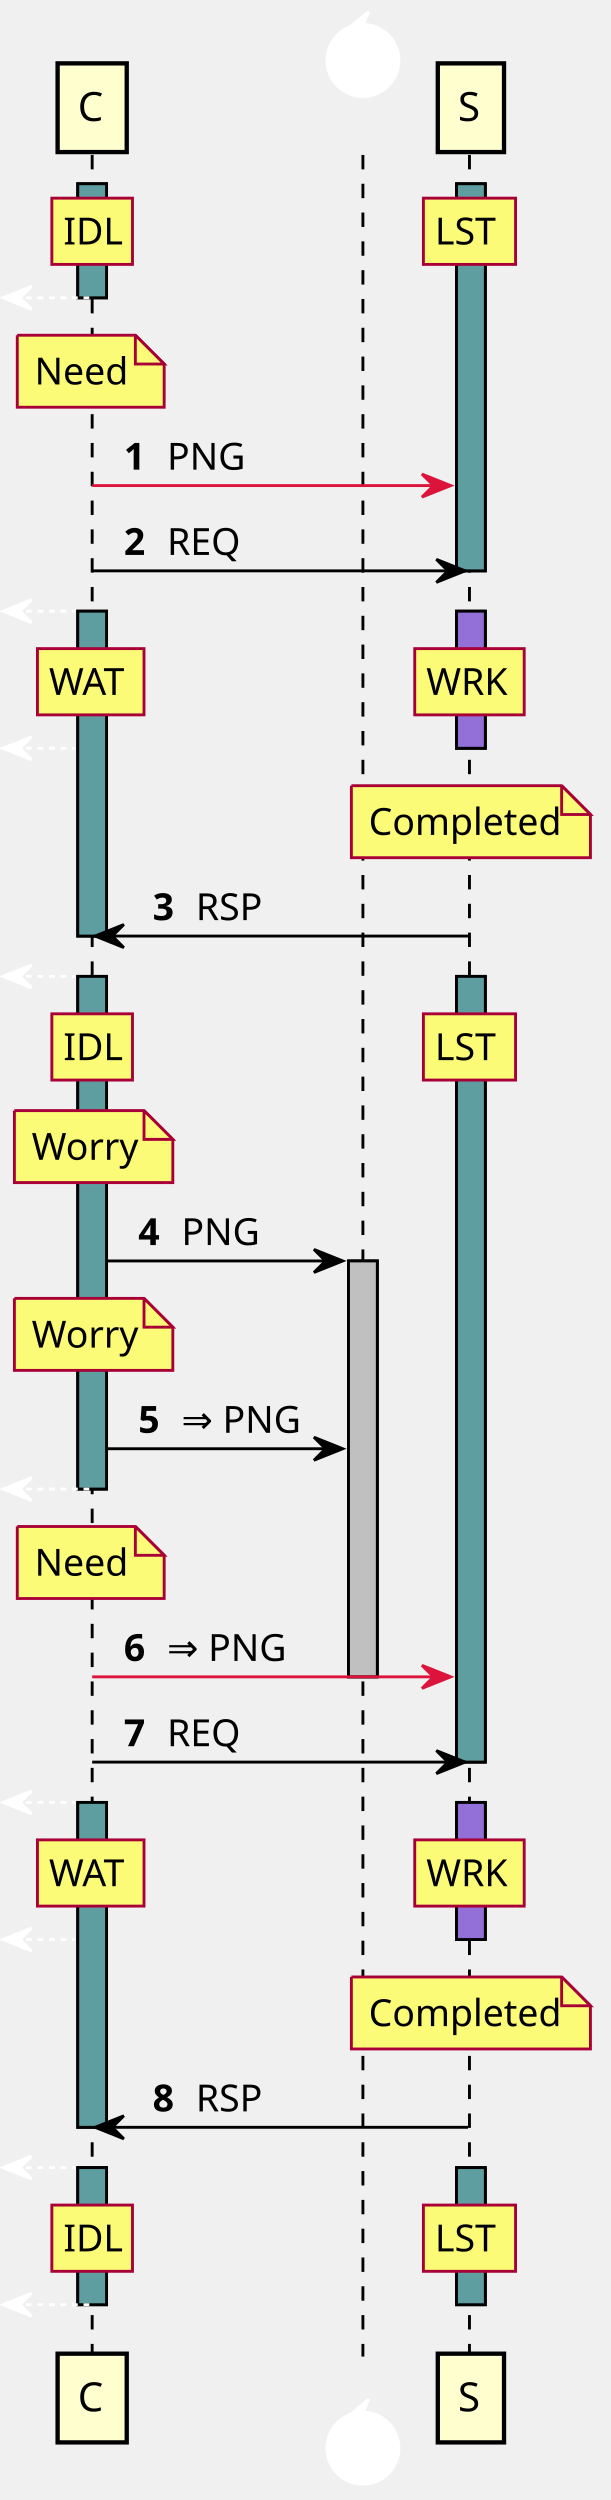
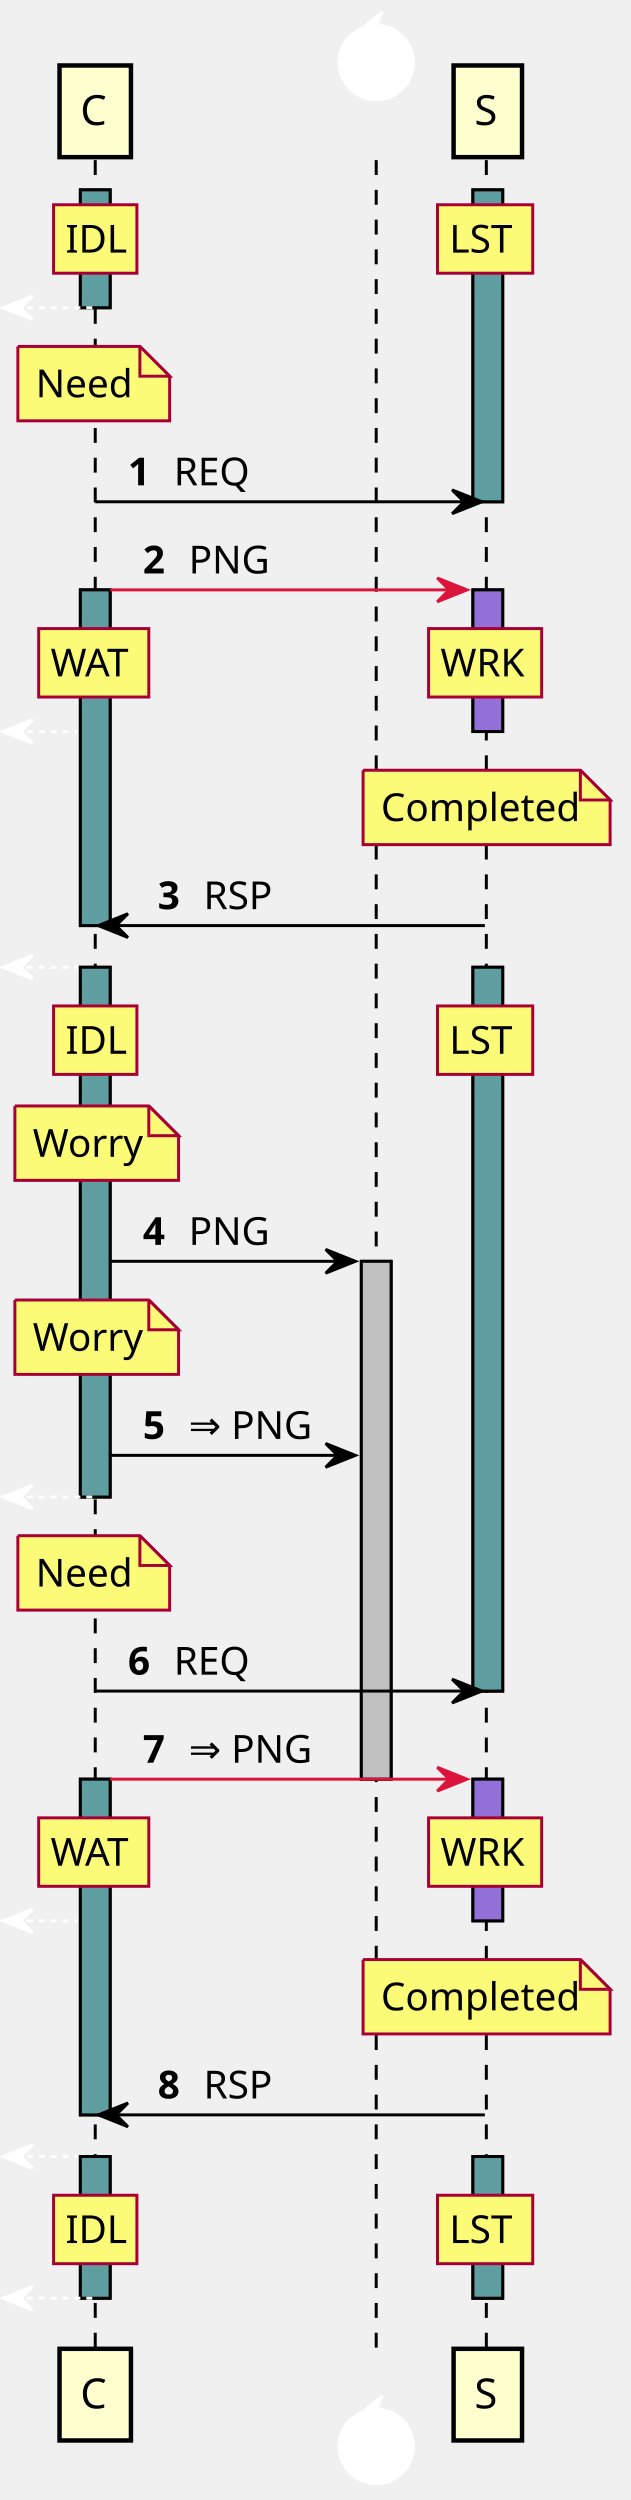
- <svg xmlns="http://www.w3.org/2000/svg" contentScriptType="application/ecmascript" contentStyleType="text/css" height="868px" preserveAspectRatio="none" style="width:212px;height:868px;" version="1.1" viewBox="0 0 212 868" width="212px" zoomAndPan="magnify">
+ <svg xmlns="http://www.w3.org/2000/svg" contentScriptType="application/ecmascript" contentStyleType="text/css" height="840px" preserveAspectRatio="none" style="width:212px;height:840px;" version="1.1" viewBox="0 0 212 840" width="212px" zoomAndPan="magnify">
  <defs />
  <g>
    <rect fill="#5F9EA0" height="39.6" style="stroke:#000000;stroke-width:1.0;" width="10" x="27" y="63.8" />
-     <rect fill="#5F9EA0" height="112.8" style="stroke:#000000;stroke-width:1.0;" width="10" x="27" y="212.2" />
-     <rect fill="#5F9EA0" height="178" style="stroke:#000000;stroke-width:1.0;" width="10" x="27" y="339" />
-     <rect fill="#5F9EA0" height="112.8" style="stroke:#000000;stroke-width:1.0;" width="10" x="27" y="625.8" />
-     <rect fill="#5F9EA0" height="47.6" style="stroke:#000000;stroke-width:1.0;" width="10" x="27" y="752.6" />
-     <rect fill="#C0C0C0" height="144.4" style="stroke:#000000;stroke-width:1.0;" width="10" x="121" y="437.8" />
-     <rect fill="#5F9EA0" height="134.4" style="stroke:#000000;stroke-width:1.0;" width="10" x="158.5" y="63.8" />
-     <rect fill="#9370D8" height="47.6" style="stroke:#000000;stroke-width:1.0;" width="10" x="158.5" y="212.2" />
-     <rect fill="#5F9EA0" height="272.8" style="stroke:#000000;stroke-width:1.0;" width="10" x="158.5" y="339" />
-     <rect fill="#9370D8" height="47.6" style="stroke:#000000;stroke-width:1.0;" width="10" x="158.5" y="625.8" />
-     <rect fill="#5F9EA0" height="47.6" style="stroke:#000000;stroke-width:1.0;" width="10" x="158.5" y="752.6" />
-     <line style="stroke:#000000;stroke-width:1.0;stroke-dasharray:5.0,5.0;" x1="32" x2="32" y1="53.8" y2="818.2" />
-     <line style="stroke:#000000;stroke-width:1.0;stroke-dasharray:5.0,5.0;" x1="126" x2="126" y1="53.8" y2="818.2" />
-     <line style="stroke:#000000;stroke-width:1.0;stroke-dasharray:5.0,5.0;" x1="163" x2="163" y1="53.8" y2="818.2" />
+     <rect fill="#5F9EA0" height="112.8" style="stroke:#000000;stroke-width:1.0;" width="10" x="27" y="198.2" />
+     <rect fill="#5F9EA0" height="178" style="stroke:#000000;stroke-width:1.0;" width="10" x="27" y="325" />
+     <rect fill="#5F9EA0" height="112.8" style="stroke:#000000;stroke-width:1.0;" width="10" x="27" y="597.8" />
+     <rect fill="#5F9EA0" height="47.6" style="stroke:#000000;stroke-width:1.0;" width="10" x="27" y="724.6" />
+     <rect fill="#C0C0C0" height="174" style="stroke:#000000;stroke-width:1.0;" width="10" x="121.406" y="423.8" />
+     <rect fill="#5F9EA0" height="104.8" style="stroke:#000000;stroke-width:1.0;" width="10" x="158.906" y="63.8" />
+     <rect fill="#9370D8" height="47.6" style="stroke:#000000;stroke-width:1.0;" width="10" x="158.906" y="198.2" />
+     <rect fill="#5F9EA0" height="243.2" style="stroke:#000000;stroke-width:1.0;" width="10" x="158.906" y="325" />
+     <rect fill="#9370D8" height="47.6" style="stroke:#000000;stroke-width:1.0;" width="10" x="158.906" y="597.8" />
+     <rect fill="#5F9EA0" height="47.6" style="stroke:#000000;stroke-width:1.0;" width="10" x="158.906" y="724.6" />
+     <line style="stroke:#000000;stroke-width:1.0;stroke-dasharray:5.0,5.0;" x1="32" x2="32" y1="53.8" y2="790.2" />
+     <line style="stroke:#000000;stroke-width:1.0;stroke-dasharray:5.0,5.0;" x1="126.406" x2="126.406" y1="53.8" y2="790.2" />
+     <line style="stroke:#000000;stroke-width:1.0;stroke-dasharray:5.0,5.0;" x1="163.406" x2="163.406" y1="53.8" y2="790.2" />
    <rect fill="#FEFECE" height="30.8" style="stroke:#000000;stroke-width:1.5;" width="24" x="20" y="22" />
    <text fill="#000000" font-family="sans-serif" font-size="14" lengthAdjust="spacing" textLength="10" x="27" y="42.006">C</text>
-     <rect fill="#FEFECE" height="30.8" style="stroke:#000000;stroke-width:1.5;" width="24" x="20" y="817.2" />
-     <text fill="#000000" font-family="sans-serif" font-size="14" lengthAdjust="spacing" textLength="10" x="27" y="837.206">C</text>
-     <text fill="#000000" font-family="sans-serif" font-size="14" lengthAdjust="spacing" textLength="0" x="125" y="50.006" />
-     <ellipse cx="126" cy="21" fill="#FFFFFF" rx="12" ry="12" style="stroke:#FFFFFF;stroke-width:2.0;" />
-     <polygon fill="#FFFFFF" points="122,9,128,4,126,9,128,14,122,9" style="stroke:#FFFFFF;stroke-width:1.0;" />
-     <text fill="#000000" font-family="sans-serif" font-size="14" lengthAdjust="spacing" textLength="0" x="125" y="830.206" />
-     <ellipse cx="126" cy="850" fill="#FFFFFF" rx="12" ry="12" style="stroke:#FFFFFF;stroke-width:2.0;" />
-     <polygon fill="#FFFFFF" points="122,838,128,833,126,838,128,843,122,838" style="stroke:#FFFFFF;stroke-width:1.0;" />
-     <rect fill="#FEFECE" height="30.8" style="stroke:#000000;stroke-width:1.5;" width="23" x="152" y="22" />
-     <text fill="#000000" font-family="sans-serif" font-size="14" lengthAdjust="spacing" textLength="9" x="159" y="42.006">S</text>
-     <rect fill="#FEFECE" height="30.8" style="stroke:#000000;stroke-width:1.5;" width="23" x="152" y="817.2" />
-     <text fill="#000000" font-family="sans-serif" font-size="14" lengthAdjust="spacing" textLength="9" x="159" y="837.206">S</text>
+     <rect fill="#FEFECE" height="30.8" style="stroke:#000000;stroke-width:1.5;" width="24" x="20" y="789.2" />
+     <text fill="#000000" font-family="sans-serif" font-size="14" lengthAdjust="spacing" textLength="10" x="27" y="809.206">C</text>
+     <text fill="#000000" font-family="sans-serif" font-size="14" lengthAdjust="spacing" textLength="0" x="125.406" y="50.006" />
+     <ellipse cx="126.406" cy="21" fill="#FFFFFF" rx="12" ry="12" style="stroke:#FFFFFF;stroke-width:2.0;" />
+     <polygon fill="#FFFFFF" points="122.406,9,128.406,4,126.406,9,128.406,14,122.406,9" style="stroke:#FFFFFF;stroke-width:1.0;" />
+     <text fill="#000000" font-family="sans-serif" font-size="14" lengthAdjust="spacing" textLength="0" x="125.406" y="802.206" />
+     <ellipse cx="126.406" cy="822" fill="#FFFFFF" rx="12" ry="12" style="stroke:#FFFFFF;stroke-width:2.0;" />
+     <polygon fill="#FFFFFF" points="122.406,810,128.406,805,126.406,810,128.406,815,122.406,810" style="stroke:#FFFFFF;stroke-width:1.0;" />
+     <rect fill="#FEFECE" height="30.8" style="stroke:#000000;stroke-width:1.5;" width="23" x="152.406" y="22" />
+     <text fill="#000000" font-family="sans-serif" font-size="14" lengthAdjust="spacing" textLength="9" x="159.406" y="42.006">S</text>
+     <rect fill="#FEFECE" height="30.8" style="stroke:#000000;stroke-width:1.5;" width="23" x="152.406" y="789.2" />
+     <text fill="#000000" font-family="sans-serif" font-size="14" lengthAdjust="spacing" textLength="9" x="159.406" y="809.206">S</text>
    <rect fill="#5F9EA0" height="39.6" style="stroke:#000000;stroke-width:1.0;" width="10" x="27" y="63.8" />
-     <rect fill="#5F9EA0" height="112.8" style="stroke:#000000;stroke-width:1.0;" width="10" x="27" y="212.2" />
-     <rect fill="#5F9EA0" height="178" style="stroke:#000000;stroke-width:1.0;" width="10" x="27" y="339" />
-     <rect fill="#5F9EA0" height="112.8" style="stroke:#000000;stroke-width:1.0;" width="10" x="27" y="625.8" />
-     <rect fill="#5F9EA0" height="47.6" style="stroke:#000000;stroke-width:1.0;" width="10" x="27" y="752.6" />
-     <rect fill="#C0C0C0" height="144.4" style="stroke:#000000;stroke-width:1.0;" width="10" x="121" y="437.8" />
-     <rect fill="#5F9EA0" height="134.4" style="stroke:#000000;stroke-width:1.0;" width="10" x="158.5" y="63.8" />
-     <rect fill="#9370D8" height="47.6" style="stroke:#000000;stroke-width:1.0;" width="10" x="158.5" y="212.2" />
-     <rect fill="#5F9EA0" height="272.8" style="stroke:#000000;stroke-width:1.0;" width="10" x="158.5" y="339" />
-     <rect fill="#9370D8" height="47.6" style="stroke:#000000;stroke-width:1.0;" width="10" x="158.5" y="625.8" />
-     <rect fill="#5F9EA0" height="47.6" style="stroke:#000000;stroke-width:1.0;" width="10" x="158.5" y="752.6" />
+     <rect fill="#5F9EA0" height="112.8" style="stroke:#000000;stroke-width:1.0;" width="10" x="27" y="198.2" />
+     <rect fill="#5F9EA0" height="178" style="stroke:#000000;stroke-width:1.0;" width="10" x="27" y="325" />
+     <rect fill="#5F9EA0" height="112.8" style="stroke:#000000;stroke-width:1.0;" width="10" x="27" y="597.8" />
+     <rect fill="#5F9EA0" height="47.6" style="stroke:#000000;stroke-width:1.0;" width="10" x="27" y="724.6" />
+     <rect fill="#C0C0C0" height="174" style="stroke:#000000;stroke-width:1.0;" width="10" x="121.406" y="423.8" />
+     <rect fill="#5F9EA0" height="104.8" style="stroke:#000000;stroke-width:1.0;" width="10" x="158.906" y="63.8" />
+     <rect fill="#9370D8" height="47.6" style="stroke:#000000;stroke-width:1.0;" width="10" x="158.906" y="198.2" />
+     <rect fill="#5F9EA0" height="243.2" style="stroke:#000000;stroke-width:1.0;" width="10" x="158.906" y="325" />
+     <rect fill="#9370D8" height="47.6" style="stroke:#000000;stroke-width:1.0;" width="10" x="158.906" y="597.8" />
+     <rect fill="#5F9EA0" height="47.6" style="stroke:#000000;stroke-width:1.0;" width="10" x="158.906" y="724.6" />
    <rect fill="#FBFB77" height="23" style="stroke:#A80036;stroke-width:1.0;" width="28" x="18" y="68.8" />
    <text fill="#000000" font-family="sans-serif" font-size="13" lengthAdjust="spacing" textLength="20" x="22" y="84.877">IDL</text>
    <rect fill="#FBFB77" height="23" style="stroke:#A80036;stroke-width:1.0;" width="32" x="147" y="68.8" />
    <text fill="#000000" font-family="sans-serif" font-size="13" lengthAdjust="spacing" textLength="24" x="151" y="84.877">LST</text>
    <polygon fill="#FFFFFF" points="11,99.4,1,103.4,11,107.4,7,103.4" style="stroke:#FFFFFF;stroke-width:1.0;" />
    <line style="stroke:#FFFFFF;stroke-width:1.0;stroke-dasharray:2.0,2.0;" x1="5" x2="31" y1="103.4" y2="103.4" />
    <path d="M6,116.4 L6,141.4 L57,141.4 L57,126.4 L47,116.4 L6,116.4 " fill="#FBFB77" style="stroke:#A80036;stroke-width:1.0;" />
    <path d="M47,116.4 L47,126.4 L57,126.4 L47,116.4 " fill="#FBFB77" style="stroke:#A80036;stroke-width:1.0;" />
    <text fill="#000000" font-family="sans-serif" font-size="13" lengthAdjust="spacing" textLength="30" x="12" y="133.477">Need</text>
-     <polygon fill="#DC143C" points="146.5,164.6,156.5,168.6,146.5,172.6,150.5,168.6" style="stroke:#DC143C;stroke-width:1.0;" />
-     <line style="stroke:#DC143C;stroke-width:1.0;" x1="32" x2="152.5" y1="168.6" y2="168.6" />
+     <polygon fill="#000000" points="151.906,164.6,161.906,168.6,151.906,172.6,155.906,168.6" style="stroke:#000000;stroke-width:1.0;" />
+     <line style="stroke:#000000;stroke-width:1.0;" x1="32" x2="157.906" y1="168.6" y2="168.6" />
    <text fill="#000000" font-family="sans-serif" font-size="13" lengthAdjust="spacing" textLength="0" x="43" y="163.077" />
-     <text fill="#000000" font-family="sans-serif" font-size="13" font-weight="bold" lengthAdjust="spacing" textLength="7" x="43" y="163.077">1</text>
-     <text fill="#000000" font-family="sans-serif" font-size="13" lengthAdjust="spacing" textLength="0" x="54" y="163.077" />
-     <text fill="#000000" font-family="sans-serif" font-size="13" lengthAdjust="spacing" textLength="28" x="58" y="163.077">PNG</text>
-     <polygon fill="#000000" points="151.5,194.2,161.5,198.2,151.5,202.2,155.5,198.2" style="stroke:#000000;stroke-width:1.0;" />
-     <line style="stroke:#000000;stroke-width:1.0;" x1="32" x2="157.5" y1="198.2" y2="198.2" />
-     <text fill="#000000" font-family="sans-serif" font-size="13" lengthAdjust="spacing" textLength="0" x="43" y="192.677" />
-     <text fill="#000000" font-family="sans-serif" font-size="13" font-weight="bold" lengthAdjust="spacing" textLength="7" x="43" y="192.677">2</text>
-     <text fill="#000000" font-family="sans-serif" font-size="13" lengthAdjust="spacing" textLength="0" x="54" y="192.677" />
-     <text fill="#000000" font-family="sans-serif" font-size="13" lengthAdjust="spacing" textLength="28" x="58" y="192.677">REQ</text>
-     <polygon fill="#FFFFFF" points="11,208.2,1,212.2,11,216.2,7,212.2" style="stroke:#FFFFFF;stroke-width:1.0;" />
-     <line style="stroke:#FFFFFF;stroke-width:1.0;stroke-dasharray:2.0,2.0;" x1="5" x2="26" y1="212.2" y2="212.2" />
-     <rect fill="#FBFB77" height="23" style="stroke:#A80036;stroke-width:1.0;" width="37" x="13" y="225.2" />
-     <text fill="#000000" font-family="sans-serif" font-size="13" lengthAdjust="spacing" textLength="29" x="17" y="241.277">WAT</text>
-     <rect fill="#FBFB77" height="23" style="stroke:#A80036;stroke-width:1.0;" width="38" x="144" y="225.2" />
-     <text fill="#000000" font-family="sans-serif" font-size="13" lengthAdjust="spacing" textLength="30" x="148" y="241.277">WRK</text>
-     <polygon fill="#FFFFFF" points="11,255.8,1,259.8,11,263.8,7,259.8" style="stroke:#FFFFFF;stroke-width:1.0;" />
-     <line style="stroke:#FFFFFF;stroke-width:1.0;stroke-dasharray:2.0,2.0;" x1="5" x2="26" y1="259.8" y2="259.8" />
-     <path d="M122,272.8 L122,297.8 L205,297.8 L205,282.8 L195,272.8 L122,272.8 " fill="#FBFB77" style="stroke:#A80036;stroke-width:1.0;" />
-     <path d="M195,272.8 L195,282.8 L205,282.8 L195,272.8 " fill="#FBFB77" style="stroke:#A80036;stroke-width:1.0;" />
-     <text fill="#000000" font-family="sans-serif" font-size="13" lengthAdjust="spacing" textLength="62" x="128" y="289.877">Completed</text>
-     <polygon fill="#000000" points="43,321,33,325,43,329,39,325" style="stroke:#000000;stroke-width:1.0;" />
-     <line style="stroke:#000000;stroke-width:1.0;" x1="37" x2="162.5" y1="325" y2="325" />
-     <text fill="#000000" font-family="sans-serif" font-size="13" lengthAdjust="spacing" textLength="0" x="53" y="319.477" />
-     <text fill="#000000" font-family="sans-serif" font-size="13" font-weight="bold" lengthAdjust="spacing" textLength="7" x="53" y="319.477">3</text>
-     <text fill="#000000" font-family="sans-serif" font-size="13" lengthAdjust="spacing" textLength="0" x="64" y="319.477" />
-     <text fill="#000000" font-family="sans-serif" font-size="13" lengthAdjust="spacing" textLength="27" x="68" y="319.477">RSP</text>
-     <polygon fill="#FFFFFF" points="11,335,1,339,11,343,7,339" style="stroke:#FFFFFF;stroke-width:1.0;" />
-     <line style="stroke:#FFFFFF;stroke-width:1.0;stroke-dasharray:2.0,2.0;" x1="5" x2="26" y1="339" y2="339" />
-     <rect fill="#FBFB77" height="23" style="stroke:#A80036;stroke-width:1.0;" width="32" x="147" y="352" />
-     <text fill="#000000" font-family="sans-serif" font-size="13" lengthAdjust="spacing" textLength="24" x="151" y="368.077">LST</text>
-     <rect fill="#FBFB77" height="23" style="stroke:#A80036;stroke-width:1.0;" width="28" x="18" y="352" />
-     <text fill="#000000" font-family="sans-serif" font-size="13" lengthAdjust="spacing" textLength="20" x="22" y="368.077">IDL</text>
-     <path d="M5,385.6 L5,410.6 L60,410.6 L60,395.6 L50,385.6 L5,385.6 " fill="#FBFB77" style="stroke:#A80036;stroke-width:1.0;" />
-     <path d="M50,385.6 L50,395.6 L60,395.6 L50,385.6 " fill="#FBFB77" style="stroke:#A80036;stroke-width:1.0;" />
-     <text fill="#000000" font-family="sans-serif" font-size="13" lengthAdjust="spacing" textLength="34" x="11" y="402.677">Worry</text>
-     <polygon fill="#000000" points="109,433.8,119,437.8,109,441.8,113,437.8" style="stroke:#000000;stroke-width:1.0;" />
-     <line style="stroke:#000000;stroke-width:1.0;" x1="37" x2="115" y1="437.8" y2="437.8" />
-     <text fill="#000000" font-family="sans-serif" font-size="13" lengthAdjust="spacing" textLength="0" x="48" y="432.277" />
-     <text fill="#000000" font-family="sans-serif" font-size="13" font-weight="bold" lengthAdjust="spacing" textLength="7" x="48" y="432.277">4</text>
-     <text fill="#000000" font-family="sans-serif" font-size="13" lengthAdjust="spacing" textLength="0" x="59" y="432.277" />
-     <text fill="#000000" font-family="sans-serif" font-size="13" lengthAdjust="spacing" textLength="28" x="63" y="432.277">PNG</text>
-     <path d="M5,450.8 L5,475.8 L60,475.8 L60,460.8 L50,450.8 L5,450.8 " fill="#FBFB77" style="stroke:#A80036;stroke-width:1.0;" />
-     <path d="M50,450.8 L50,460.8 L60,460.8 L50,450.8 " fill="#FBFB77" style="stroke:#A80036;stroke-width:1.0;" />
-     <text fill="#000000" font-family="sans-serif" font-size="13" lengthAdjust="spacing" textLength="34" x="11" y="467.877">Worry</text>
-     <polygon fill="#000000" points="109,499,119,503,109,507,113,503" style="stroke:#000000;stroke-width:1.0;" />
-     <line style="stroke:#000000;stroke-width:1.0;" x1="37" x2="115" y1="503" y2="503" />
-     <text fill="#000000" font-family="sans-serif" font-size="13" lengthAdjust="spacing" textLength="0" x="48" y="497.477" />
-     <text fill="#000000" font-family="sans-serif" font-size="13" font-weight="bold" lengthAdjust="spacing" textLength="7" x="48" y="497.477">5</text>
-     <text fill="#000000" font-family="sans-serif" font-size="13" lengthAdjust="spacing" textLength="0" x="59" y="497.477" />
-     <text fill="#000000" font-family="sans-serif" font-size="13" lengthAdjust="spacing" textLength="41" x="63" y="497.477">⇒ PNG</text>
-     <polygon fill="#FFFFFF" points="11,513,1,517,11,521,7,517" style="stroke:#FFFFFF;stroke-width:1.0;" />
-     <line style="stroke:#FFFFFF;stroke-width:1.0;stroke-dasharray:2.0,2.0;" x1="5" x2="31" y1="517" y2="517" />
-     <path d="M6,530 L6,555 L57,555 L57,540 L47,530 L6,530 " fill="#FBFB77" style="stroke:#A80036;stroke-width:1.0;" />
-     <path d="M47,530 L47,540 L57,540 L47,530 " fill="#FBFB77" style="stroke:#A80036;stroke-width:1.0;" />
-     <text fill="#000000" font-family="sans-serif" font-size="13" lengthAdjust="spacing" textLength="30" x="12" y="547.077">Need</text>
-     <polygon fill="#DC143C" points="146.5,578.2,156.5,582.2,146.5,586.2,150.5,582.2" style="stroke:#DC143C;stroke-width:1.0;" />
-     <line style="stroke:#DC143C;stroke-width:1.0;" x1="32" x2="152.5" y1="582.2" y2="582.2" />
-     <text fill="#000000" font-family="sans-serif" font-size="13" lengthAdjust="spacing" textLength="0" x="43" y="576.677" />
-     <text fill="#000000" font-family="sans-serif" font-size="13" font-weight="bold" lengthAdjust="spacing" textLength="7" x="43" y="576.677">6</text>
-     <text fill="#000000" font-family="sans-serif" font-size="13" lengthAdjust="spacing" textLength="0" x="54" y="576.677" />
-     <text fill="#000000" font-family="sans-serif" font-size="13" lengthAdjust="spacing" textLength="41" x="58" y="576.677">⇒ PNG</text>
-     <polygon fill="#000000" points="151.5,607.8,161.5,611.8,151.5,615.8,155.5,611.8" style="stroke:#000000;stroke-width:1.0;" />
-     <line style="stroke:#000000;stroke-width:1.0;" x1="32" x2="157.5" y1="611.8" y2="611.8" />
-     <text fill="#000000" font-family="sans-serif" font-size="13" lengthAdjust="spacing" textLength="0" x="43" y="606.277" />
-     <text fill="#000000" font-family="sans-serif" font-size="13" font-weight="bold" lengthAdjust="spacing" textLength="7" x="43" y="606.277">7</text>
-     <text fill="#000000" font-family="sans-serif" font-size="13" lengthAdjust="spacing" textLength="0" x="54" y="606.277" />
-     <text fill="#000000" font-family="sans-serif" font-size="13" lengthAdjust="spacing" textLength="28" x="58" y="606.277">REQ</text>
-     <polygon fill="#FFFFFF" points="11,621.8,1,625.8,11,629.8,7,625.8" style="stroke:#FFFFFF;stroke-width:1.0;" />
-     <line style="stroke:#FFFFFF;stroke-width:1.0;stroke-dasharray:2.0,2.0;" x1="5" x2="26" y1="625.8" y2="625.8" />
-     <rect fill="#FBFB77" height="23" style="stroke:#A80036;stroke-width:1.0;" width="37" x="13" y="638.8" />
-     <text fill="#000000" font-family="sans-serif" font-size="13" lengthAdjust="spacing" textLength="29" x="17" y="654.877">WAT</text>
-     <rect fill="#FBFB77" height="23" style="stroke:#A80036;stroke-width:1.0;" width="38" x="144" y="638.8" />
-     <text fill="#000000" font-family="sans-serif" font-size="13" lengthAdjust="spacing" textLength="30" x="148" y="654.877">WRK</text>
-     <polygon fill="#FFFFFF" points="11,669.4,1,673.4,11,677.4,7,673.4" style="stroke:#FFFFFF;stroke-width:1.0;" />
-     <line style="stroke:#FFFFFF;stroke-width:1.0;stroke-dasharray:2.0,2.0;" x1="5" x2="26" y1="673.4" y2="673.4" />
-     <path d="M122,686.4 L122,711.4 L205,711.4 L205,696.4 L195,686.4 L122,686.4 " fill="#FBFB77" style="stroke:#A80036;stroke-width:1.0;" />
-     <path d="M195,686.4 L195,696.4 L205,696.4 L195,686.4 " fill="#FBFB77" style="stroke:#A80036;stroke-width:1.0;" />
-     <text fill="#000000" font-family="sans-serif" font-size="13" lengthAdjust="spacing" textLength="62" x="128" y="703.477">Completed</text>
-     <polygon fill="#000000" points="43,734.6,33,738.6,43,742.6,39,738.6" style="stroke:#000000;stroke-width:1.0;" />
-     <line style="stroke:#000000;stroke-width:1.0;" x1="37" x2="162.5" y1="738.6" y2="738.6" />
-     <text fill="#000000" font-family="sans-serif" font-size="13" lengthAdjust="spacing" textLength="0" x="53" y="733.077" />
-     <text fill="#000000" font-family="sans-serif" font-size="13" font-weight="bold" lengthAdjust="spacing" textLength="7" x="53" y="733.077">8</text>
-     <text fill="#000000" font-family="sans-serif" font-size="13" lengthAdjust="spacing" textLength="0" x="64" y="733.077" />
-     <text fill="#000000" font-family="sans-serif" font-size="13" lengthAdjust="spacing" textLength="27" x="68" y="733.077">RSP</text>
-     <polygon fill="#FFFFFF" points="11,748.6,1,752.6,11,756.6,7,752.6" style="stroke:#FFFFFF;stroke-width:1.0;" />
-     <line style="stroke:#FFFFFF;stroke-width:1.0;stroke-dasharray:2.0,2.0;" x1="5" x2="26" y1="752.6" y2="752.6" />
-     <rect fill="#FBFB77" height="23" style="stroke:#A80036;stroke-width:1.0;" width="32" x="147" y="765.6" />
-     <text fill="#000000" font-family="sans-serif" font-size="13" lengthAdjust="spacing" textLength="24" x="151" y="781.677">LST</text>
-     <rect fill="#FBFB77" height="23" style="stroke:#A80036;stroke-width:1.0;" width="28" x="18" y="765.6" />
-     <text fill="#000000" font-family="sans-serif" font-size="13" lengthAdjust="spacing" textLength="20" x="22" y="781.677">IDL</text>
-     <polygon fill="#FFFFFF" points="11,796.2,1,800.2,11,804.2,7,800.2" style="stroke:#FFFFFF;stroke-width:1.0;" />
-     <line style="stroke:#FFFFFF;stroke-width:1.0;stroke-dasharray:2.0,2.0;" x1="5" x2="31" y1="800.2" y2="800.2" />
+     <text fill="#000000" font-family="sans-serif" font-size="13" font-weight="bold" lengthAdjust="spacing" textLength="7.406" x="43" y="163.077">1</text>
+     <text fill="#000000" font-family="sans-serif" font-size="13" lengthAdjust="spacing" textLength="0" x="54.406" y="163.077" />
+     <text fill="#000000" font-family="sans-serif" font-size="13" lengthAdjust="spacing" textLength="28" x="58.406" y="163.077">REQ</text>
+     <polygon fill="#DC143C" points="146.906,194.2,156.906,198.2,146.906,202.2,150.906,198.2" style="stroke:#DC143C;stroke-width:1.0;" />
+     <line style="stroke:#DC143C;stroke-width:1.0;" x1="37" x2="152.906" y1="198.2" y2="198.2" />
+     <text fill="#000000" font-family="sans-serif" font-size="13" lengthAdjust="spacing" textLength="0" x="48" y="192.677" />
+     <text fill="#000000" font-family="sans-serif" font-size="13" font-weight="bold" lengthAdjust="spacing" textLength="7.406" x="48" y="192.677">2</text>
+     <text fill="#000000" font-family="sans-serif" font-size="13" lengthAdjust="spacing" textLength="0" x="59.406" y="192.677" />
+     <text fill="#000000" font-family="sans-serif" font-size="13" lengthAdjust="spacing" textLength="28" x="63.406" y="192.677">PNG</text>
+     <rect fill="#FBFB77" height="23" style="stroke:#A80036;stroke-width:1.0;" width="37" x="13" y="211.2" />
+     <text fill="#000000" font-family="sans-serif" font-size="13" lengthAdjust="spacing" textLength="29" x="17" y="227.277">WAT</text>
+     <rect fill="#FBFB77" height="23" style="stroke:#A80036;stroke-width:1.0;" width="38" x="144" y="211.2" />
+     <text fill="#000000" font-family="sans-serif" font-size="13" lengthAdjust="spacing" textLength="30" x="148" y="227.277">WRK</text>
+     <polygon fill="#FFFFFF" points="11,241.8,1,245.8,11,249.8,7,245.8" style="stroke:#FFFFFF;stroke-width:1.0;" />
+     <line style="stroke:#FFFFFF;stroke-width:1.0;stroke-dasharray:2.0,2.0;" x1="5" x2="26" y1="245.8" y2="245.8" />
+     <path d="M122,258.8 L122,283.8 L205,283.8 L205,268.8 L195,258.8 L122,258.8 " fill="#FBFB77" style="stroke:#A80036;stroke-width:1.0;" />
+     <path d="M195,258.8 L195,268.8 L205,268.8 L195,258.8 " fill="#FBFB77" style="stroke:#A80036;stroke-width:1.0;" />
+     <text fill="#000000" font-family="sans-serif" font-size="13" lengthAdjust="spacing" textLength="62" x="128" y="275.877">Completed</text>
+     <polygon fill="#000000" points="43,307,33,311,43,315,39,311" style="stroke:#000000;stroke-width:1.0;" />
+     <line style="stroke:#000000;stroke-width:1.0;" x1="37" x2="162.906" y1="311" y2="311" />
+     <text fill="#000000" font-family="sans-serif" font-size="13" lengthAdjust="spacing" textLength="0" x="53" y="305.477" />
+     <text fill="#000000" font-family="sans-serif" font-size="13" font-weight="bold" lengthAdjust="spacing" textLength="7.406" x="53" y="305.477">3</text>
+     <text fill="#000000" font-family="sans-serif" font-size="13" lengthAdjust="spacing" textLength="0" x="64.406" y="305.477" />
+     <text fill="#000000" font-family="sans-serif" font-size="13" lengthAdjust="spacing" textLength="27" x="68.406" y="305.477">RSP</text>
+     <polygon fill="#FFFFFF" points="11,321,1,325,11,329,7,325" style="stroke:#FFFFFF;stroke-width:1.0;" />
+     <line style="stroke:#FFFFFF;stroke-width:1.0;stroke-dasharray:2.0,2.0;" x1="5" x2="26" y1="325" y2="325" />
+     <rect fill="#FBFB77" height="23" style="stroke:#A80036;stroke-width:1.0;" width="32" x="147" y="338" />
+     <text fill="#000000" font-family="sans-serif" font-size="13" lengthAdjust="spacing" textLength="24" x="151" y="354.077">LST</text>
+     <rect fill="#FBFB77" height="23" style="stroke:#A80036;stroke-width:1.0;" width="28" x="18" y="338" />
+     <text fill="#000000" font-family="sans-serif" font-size="13" lengthAdjust="spacing" textLength="20" x="22" y="354.077">IDL</text>
+     <path d="M5,371.6 L5,396.6 L60,396.6 L60,381.6 L50,371.6 L5,371.6 " fill="#FBFB77" style="stroke:#A80036;stroke-width:1.0;" />
+     <path d="M50,371.6 L50,381.6 L60,381.6 L50,371.6 " fill="#FBFB77" style="stroke:#A80036;stroke-width:1.0;" />
+     <text fill="#000000" font-family="sans-serif" font-size="13" lengthAdjust="spacing" textLength="34" x="11" y="388.677">Worry</text>
+     <polygon fill="#000000" points="109.406,419.8,119.406,423.8,109.406,427.8,113.406,423.8" style="stroke:#000000;stroke-width:1.0;" />
+     <line style="stroke:#000000;stroke-width:1.0;" x1="37" x2="115.406" y1="423.8" y2="423.8" />
+     <text fill="#000000" font-family="sans-serif" font-size="13" lengthAdjust="spacing" textLength="0" x="48" y="418.277" />
+     <text fill="#000000" font-family="sans-serif" font-size="13" font-weight="bold" lengthAdjust="spacing" textLength="7.406" x="48" y="418.277">4</text>
+     <text fill="#000000" font-family="sans-serif" font-size="13" lengthAdjust="spacing" textLength="0" x="59.406" y="418.277" />
+     <text fill="#000000" font-family="sans-serif" font-size="13" lengthAdjust="spacing" textLength="28" x="63.406" y="418.277">PNG</text>
+     <path d="M5,436.8 L5,461.8 L60,461.8 L60,446.8 L50,436.8 L5,436.8 " fill="#FBFB77" style="stroke:#A80036;stroke-width:1.0;" />
+     <path d="M50,436.8 L50,446.8 L60,446.8 L50,436.8 " fill="#FBFB77" style="stroke:#A80036;stroke-width:1.0;" />
+     <text fill="#000000" font-family="sans-serif" font-size="13" lengthAdjust="spacing" textLength="34" x="11" y="453.877">Worry</text>
+     <polygon fill="#000000" points="109.406,485,119.406,489,109.406,493,113.406,489" style="stroke:#000000;stroke-width:1.0;" />
+     <line style="stroke:#000000;stroke-width:1.0;" x1="37" x2="115.406" y1="489" y2="489" />
+     <text fill="#000000" font-family="sans-serif" font-size="13" lengthAdjust="spacing" textLength="0" x="48" y="483.477" />
+     <text fill="#000000" font-family="sans-serif" font-size="13" font-weight="bold" lengthAdjust="spacing" textLength="7.406" x="48" y="483.477">5</text>
+     <text fill="#000000" font-family="sans-serif" font-size="13" lengthAdjust="spacing" textLength="0" x="59.406" y="483.477" />
+     <text fill="#000000" font-family="sans-serif" font-size="13" lengthAdjust="spacing" textLength="41" x="63.406" y="483.477">⇒ PNG</text>
+     <polygon fill="#FFFFFF" points="11,499,1,503,11,507,7,503" style="stroke:#FFFFFF;stroke-width:1.0;" />
+     <line style="stroke:#FFFFFF;stroke-width:1.0;stroke-dasharray:2.0,2.0;" x1="5" x2="31" y1="503" y2="503" />
+     <path d="M6,516 L6,541 L57,541 L57,526 L47,516 L6,516 " fill="#FBFB77" style="stroke:#A80036;stroke-width:1.0;" />
+     <path d="M47,516 L47,526 L57,526 L47,516 " fill="#FBFB77" style="stroke:#A80036;stroke-width:1.0;" />
+     <text fill="#000000" font-family="sans-serif" font-size="13" lengthAdjust="spacing" textLength="30" x="12" y="533.077">Need</text>
+     <polygon fill="#000000" points="151.906,564.2,161.906,568.2,151.906,572.2,155.906,568.2" style="stroke:#000000;stroke-width:1.0;" />
+     <line style="stroke:#000000;stroke-width:1.0;" x1="32" x2="157.906" y1="568.2" y2="568.2" />
+     <text fill="#000000" font-family="sans-serif" font-size="13" lengthAdjust="spacing" textLength="0" x="43" y="562.677" />
+     <text fill="#000000" font-family="sans-serif" font-size="13" font-weight="bold" lengthAdjust="spacing" textLength="7.406" x="43" y="562.677">6</text>
+     <text fill="#000000" font-family="sans-serif" font-size="13" lengthAdjust="spacing" textLength="0" x="54.406" y="562.677" />
+     <text fill="#000000" font-family="sans-serif" font-size="13" lengthAdjust="spacing" textLength="28" x="58.406" y="562.677">REQ</text>
+     <polygon fill="#DC143C" points="146.906,593.8,156.906,597.8,146.906,601.8,150.906,597.8" style="stroke:#DC143C;stroke-width:1.0;" />
+     <line style="stroke:#DC143C;stroke-width:1.0;" x1="37" x2="152.906" y1="597.8" y2="597.8" />
+     <text fill="#000000" font-family="sans-serif" font-size="13" lengthAdjust="spacing" textLength="0" x="48" y="592.277" />
+     <text fill="#000000" font-family="sans-serif" font-size="13" font-weight="bold" lengthAdjust="spacing" textLength="7.406" x="48" y="592.277">7</text>
+     <text fill="#000000" font-family="sans-serif" font-size="13" lengthAdjust="spacing" textLength="0" x="59.406" y="592.277" />
+     <text fill="#000000" font-family="sans-serif" font-size="13" lengthAdjust="spacing" textLength="41" x="63.406" y="592.277">⇒ PNG</text>
+     <rect fill="#FBFB77" height="23" style="stroke:#A80036;stroke-width:1.0;" width="37" x="13" y="610.8" />
+     <text fill="#000000" font-family="sans-serif" font-size="13" lengthAdjust="spacing" textLength="29" x="17" y="626.877">WAT</text>
+     <rect fill="#FBFB77" height="23" style="stroke:#A80036;stroke-width:1.0;" width="38" x="144" y="610.8" />
+     <text fill="#000000" font-family="sans-serif" font-size="13" lengthAdjust="spacing" textLength="30" x="148" y="626.877">WRK</text>
+     <polygon fill="#FFFFFF" points="11,641.4,1,645.4,11,649.4,7,645.4" style="stroke:#FFFFFF;stroke-width:1.0;" />
+     <line style="stroke:#FFFFFF;stroke-width:1.0;stroke-dasharray:2.0,2.0;" x1="5" x2="26" y1="645.4" y2="645.4" />
+     <path d="M122,658.4 L122,683.4 L205,683.4 L205,668.4 L195,658.4 L122,658.4 " fill="#FBFB77" style="stroke:#A80036;stroke-width:1.0;" />
+     <path d="M195,658.4 L195,668.4 L205,668.4 L195,658.4 " fill="#FBFB77" style="stroke:#A80036;stroke-width:1.0;" />
+     <text fill="#000000" font-family="sans-serif" font-size="13" lengthAdjust="spacing" textLength="62" x="128" y="675.477">Completed</text>
+     <polygon fill="#000000" points="43,706.6,33,710.6,43,714.6,39,710.6" style="stroke:#000000;stroke-width:1.0;" />
+     <line style="stroke:#000000;stroke-width:1.0;" x1="37" x2="162.906" y1="710.6" y2="710.6" />
+     <text fill="#000000" font-family="sans-serif" font-size="13" lengthAdjust="spacing" textLength="0" x="53" y="705.077" />
+     <text fill="#000000" font-family="sans-serif" font-size="13" font-weight="bold" lengthAdjust="spacing" textLength="7.406" x="53" y="705.077">8</text>
+     <text fill="#000000" font-family="sans-serif" font-size="13" lengthAdjust="spacing" textLength="0" x="64.406" y="705.077" />
+     <text fill="#000000" font-family="sans-serif" font-size="13" lengthAdjust="spacing" textLength="27" x="68.406" y="705.077">RSP</text>
+     <polygon fill="#FFFFFF" points="11,720.6,1,724.6,11,728.6,7,724.6" style="stroke:#FFFFFF;stroke-width:1.0;" />
+     <line style="stroke:#FFFFFF;stroke-width:1.0;stroke-dasharray:2.0,2.0;" x1="5" x2="26" y1="724.6" y2="724.6" />
+     <rect fill="#FBFB77" height="23" style="stroke:#A80036;stroke-width:1.0;" width="32" x="147" y="737.6" />
+     <text fill="#000000" font-family="sans-serif" font-size="13" lengthAdjust="spacing" textLength="24" x="151" y="753.677">LST</text>
+     <rect fill="#FBFB77" height="23" style="stroke:#A80036;stroke-width:1.0;" width="28" x="18" y="737.6" />
+     <text fill="#000000" font-family="sans-serif" font-size="13" lengthAdjust="spacing" textLength="20" x="22" y="753.677">IDL</text>
+     <polygon fill="#FFFFFF" points="11,768.2,1,772.2,11,776.2,7,772.2" style="stroke:#FFFFFF;stroke-width:1.0;" />
+     <line style="stroke:#FFFFFF;stroke-width:1.0;stroke-dasharray:2.0,2.0;" x1="5" x2="31" y1="772.2" y2="772.2" />
  </g>
</svg>
